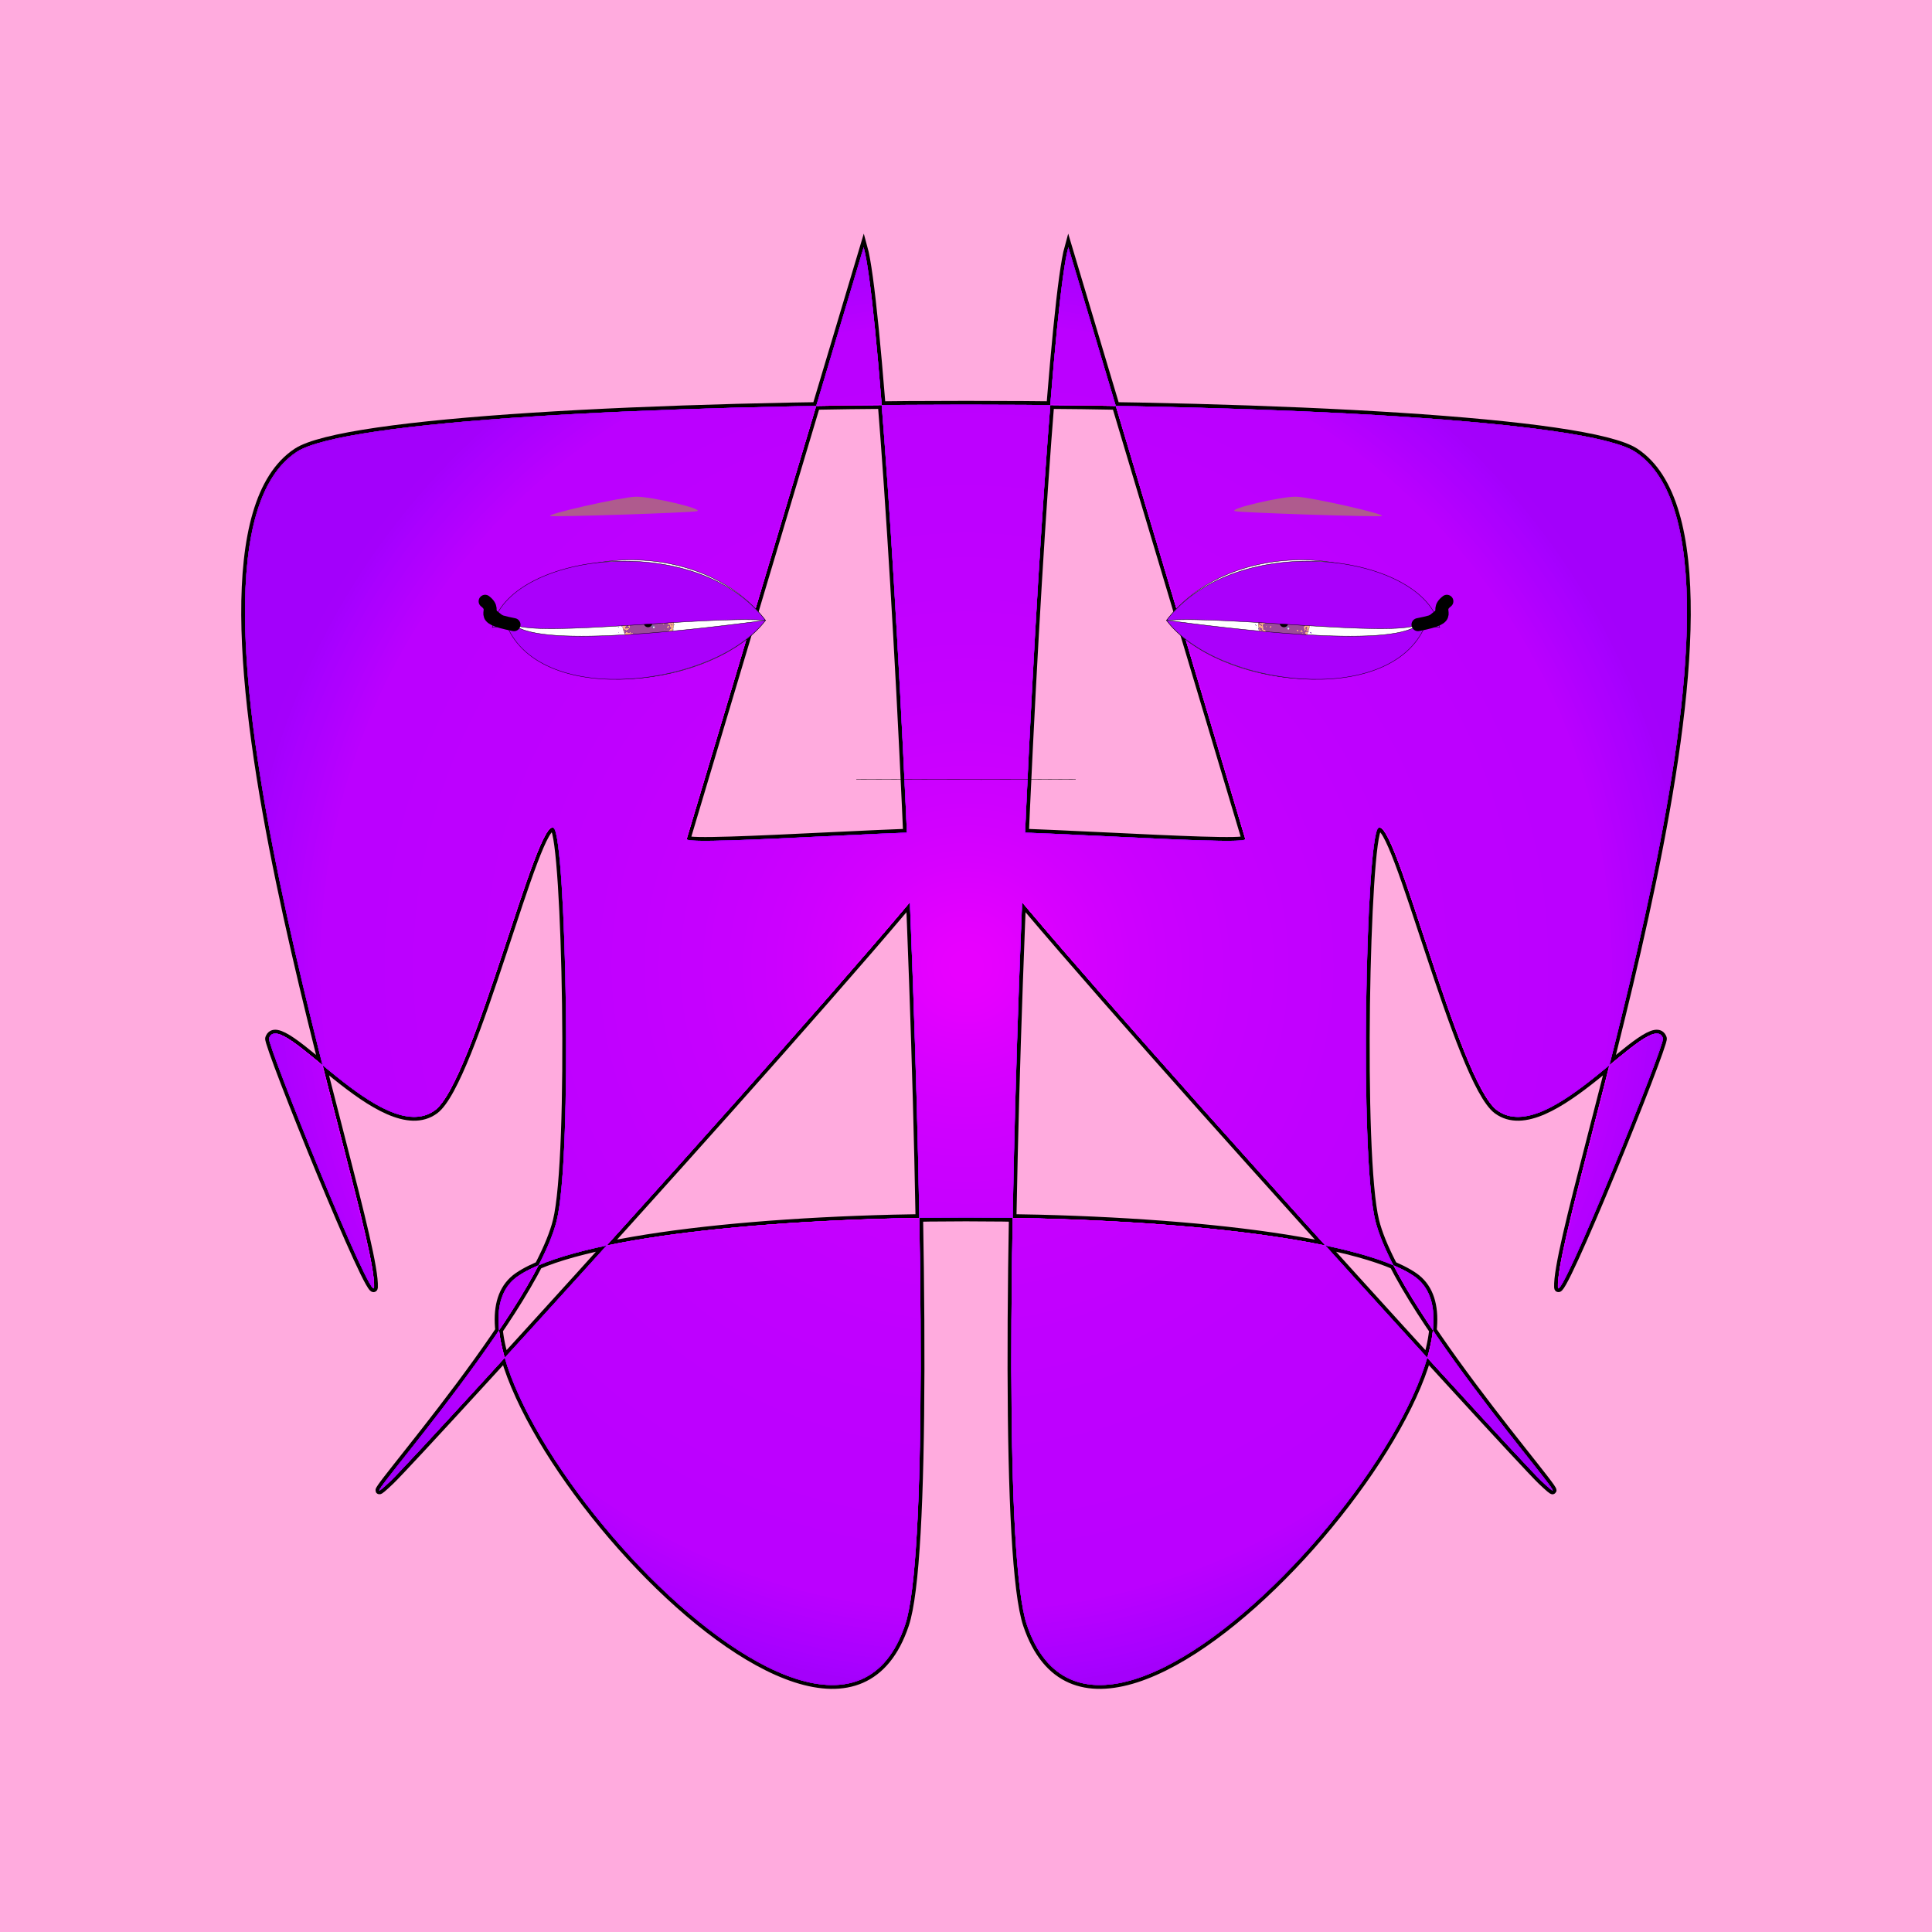
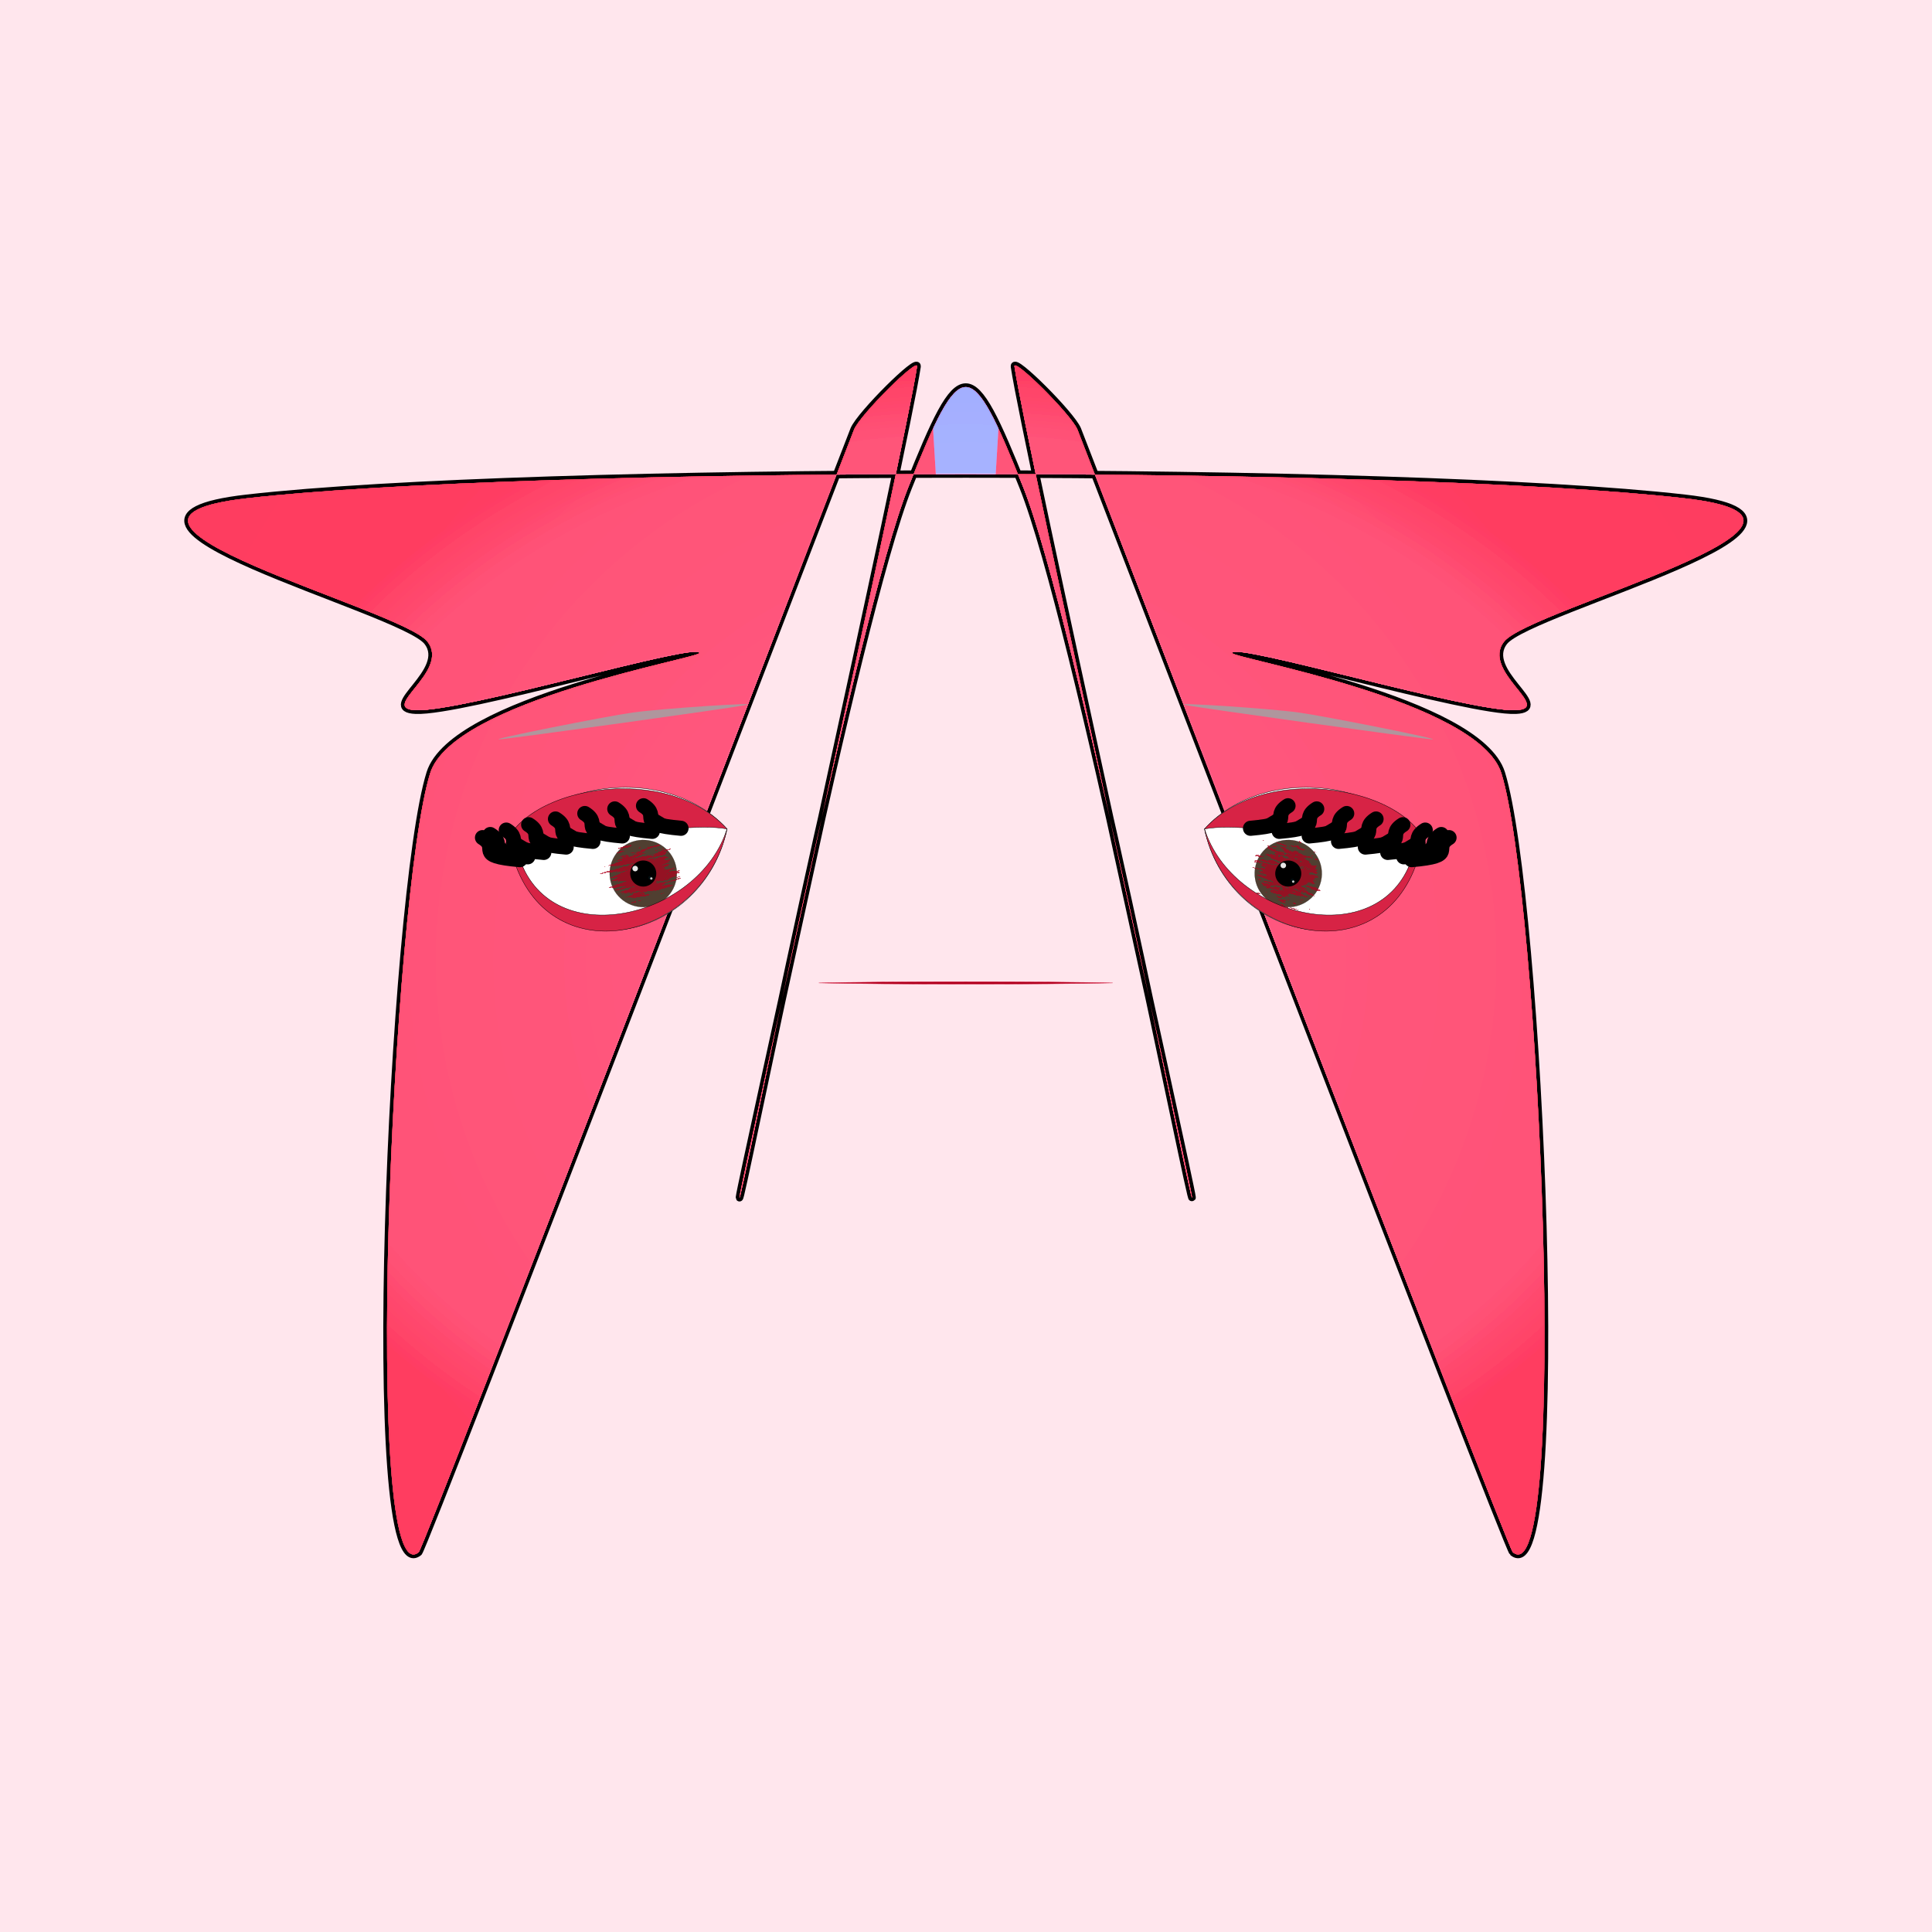
<svg xmlns="http://www.w3.org/2000/svg" viewBox="0 0 10000 10000">
-   <rect width="10000" height="10000" fill="#ffabde" />
-   <g transform="translate(0,-212.47) scale(1, 1)">
+   <rect width="10000" height="10000" fill="#ffe6ed" />
+   <g transform="translate(85.07,22.55) scale(0.982739, 0.982739)">
    <defs>
      <mask id="av-pattern">
        <g>
-           <g transform="translate(476.37, -4088.7)">
-             <g transform="scale(0 0) rotate(130 5996882569.11 5996882569.11)">
-               <path d="m467.78 28.64c18.98 16.87 26.36 16.87 26.36 0s-7.38-23.44-26.36-23.44-18.98 6.57 0 23.44m-425.13 17.53c15.36-18.69 13.63-27.43-6.17-31.21s-25.78 3.49-21.33 25.96c4.44 22.46 12.14 23.93 27.5 5.25m126.95-23.29c10.58-13.47 1.52-17.27-32.35-13.58-33.88 3.69-38 8.93-14.7 18.71 23.29 9.78 36.47 8.34 47.05-5.13m130.61-0.39c9.82 7.06 16.26 5.82 23.01-4.42 6.75-10.25 2.93-12.99-13.63-9.81-16.57 3.19-19.19 7.17-9.38 14.23m-38.97 5.01c7.32-9.82 1.6-14.84-20.46-17.94-22.05-3.1-24.89 0.72-10.16 13.64s23.31 14.13 30.62 4.3m46.46 23.15c2.81-7.37-0.48-10.5-11.76-11.17-11.29-0.67-12.38 2.19-3.91 10.23s12.86 8.3 15.67 0.94m49.11-6.6c-0.71-22.68-5.46-26.83-16.96-14.84-11.51 11.99-11.23 20.81 0.99 31.49 12.21 10.69 16.69 6.02 15.97-16.65m57.24-10.1c2.33-18.72-1.77-24.92-14.62-22.14s-13.75 10.06-3.22 26c10.52 15.94 15.52 14.86 17.84-3.86m43.3 24.72c22.41-0.4 23.39-7.32 3.49-24.74-19.89-17.41-28.61-17.26-31.12 0.56-2.52 17.81 5.22 24.58 27.63 24.18m-69.42 27.15c11.42-7.79 11.96-16.29 1.91-30.36-10.04-14.06-14.48-11.03-15.86 10.83s2.53 27.33 13.95 19.53m-186.9-10.49c19.8 0.43 23.22-7.39 12.19-27.93-11.02-20.54-18.73-20.71-27.51-0.61-8.77 20.11-4.49 28.1 15.32 28.54m73.21 11.32c10.29-10.37 9.64-16.62-2.34-22.32-11.97-5.7-15.98-1.66-14.29 14.41 1.68 16.08 6.34 18.29 16.63 7.91m-156.49 4.41c20.42-14.62 17.07-21.9-11.96-26.03-29.03-4.12-36.97 1.56-28.35 20.3 8.61 18.75 19.9 20.35 40.31 5.73m323.11 16.26c30.63-7.47 33.54-13.27 10.4-20.73-23.14-7.47-35.05-4.56-42.53 10.36-7.49 14.93 1.51 17.83 32.13 10.37m-118.03-4.14c22.43-4.39 24.91-9.59 8.86-18.58-16.05-8.98-24.77-7.27-31.15 6.1-6.38 13.38-0.14 16.88 22.29 12.48m-205.76 38.84c14.04 9.26 22.88 5.93 31.56-11.92 8.68-17.84 3.21-21.44-19.51-12.86-22.73 8.57-26.1 15.51-12.05 24.78m191.21 8.32c3.87 17.9 13.29 17.89 33.64-0.03s18.85-24.88-5.37-24.86c-24.22 0.03-32.13 7-28.27 24.89m-96.14-2.68c10.46 15.74 15.93 14.03 19.54-6.1s-0.46-26.25-14.53-21.86c-14.07 4.4-15.48 12.23-5.01 27.96m61.89 33.94c12.89-2.78 14.15-11.72 4.52-31.94-9.63-20.21-14.64-19.13-17.9 3.86-3.25 23 0.49 30.86 13.38 28.08m-116.76-17.17c7.69 2.29 12.76-2.52 18.13-17.21 5.36-14.68 2.37-15.57-10.68-3.18-13.04 12.39-15.13 18.1-7.45 20.39m-107.86 27.03c18.36-35.96 18.14-54.92-0.78-67.72s-26.06 1.18-25.5 49.94c0.57 48.76 7.93 53.74 26.28 17.78m143.37-15.63c10.65-2.3 12.46-7.71 6.44-19.3-6.02-11.6-10.16-10.7-14.79 3.2-4.64 13.9-2.3 18.41 8.35 16.1m257.25 15.15c23.89-24.55 21.32-35.78-9.17-40.11s-39.78 5.22-33.18 34.09c6.61 28.88 18.47 30.57 42.35 6.02m-363.23 62.59c16.8 4.16 23.56-7.45 24.14-41.47s-5.95-35.64-23.33-5.78c-17.39 29.86-17.61 43.09-0.81 47.25m57.81 12.46c10.39-3.3 13.94-14.68 12.69-40.65-1.26-25.97-5.3-24.69-14.44 4.58-9.13 29.27-8.65 39.37 1.75 36.07m221.26-47.9c22.86 8.3 29.18 1.06 22.55-25.87-6.62-26.94-15.51-30.16-31.75-11.54-16.23 18.63-13.66 29.11 9.2 37.41m-157 19.46c23.6-14.1 27.3-23.55 13.23-33.76-14.08-10.22-23.26-4.74-32.78 19.57-9.53 24.31-4.06 28.28 19.55 14.19m242.6 37.95c18.13 15.72 27.02 7.54 31.74-29.21 4.73-36.75-2.32-42.87-25.18-21.84-22.86 21.04-24.7 35.33-6.56 51.05m-140.42-56.98c-8.02-16.22-15.96-18.14-28.36-6.85-12.39 11.3-9.28 17.61 11.14 22.54 20.42 4.94 25.25 0.54 17.22-15.69m68.32 61.16c18.22-19.18 16.71-27.1-5.4-28.26-22.12-1.16-29.21 6.29-25.32 26.64 3.9 20.34 12.5 20.8 30.72 1.62m-71.76 24.13c20.61 10.72 26.1 8.17 19.59-9.1-6.51-17.28-14.52-21.44-28.62-14.89-14.11 6.55-11.58 13.27 9.03 23.99m-94.38 10.51c27.94-19.93 26.72-27.99-4.35-28.78s-41.94 6.96-38.81 27.68 15.22 21.02 43.16 1.1m214.02-24.44c-12.86-10.89-24.94-5.34-43.13 19.82s-13.19 29.4 17.86 15.13c31.05-14.26 38.13-24.05 25.27-34.95m8.5 96.02c33.43-8.33 44.6-18.54 39.87-36.47-4.72-17.94-17.73-14.7-46.43 11.56-28.71 26.26-26.87 33.24 6.56 24.91m-125.71 36.77c20.59-36.67 20.71-55.81 0.42-68.34-20.28-12.52-28.29 1.74-28.59 50.94s7.59 54.08 28.17 17.4m-112.32 10.34c17.82 28.73 29.27 22.23 40.89-23.19 11.63-45.42 4.7-56.59-24.74-39.89s-33.96 34.36-16.15 63.08m-98.56-74.04c32.51 6.37 36.57-2.55 14.52-31.84s-34.69-31.77-45.15-8.84c-10.45 22.92-1.87 34.31 30.63 40.68m-79.14 3.16c9.54-11.22 10.4-24.67 3.08-48.03s-11.02-18.99-13.24 15.59 0.63 43.67 10.16 32.44m6.95 25.13c8.9-0.32 12.39-3.74 12.47-12.22s-3.38-8.36-12.36 0.44c-8.98 8.79-9.01 12.09-0.11 11.78m83.75 40.17c28.01-0.25 25.81-5.94-7.86-20.33s-44.57-14.29-38.91 0.35 18.75 20.24 46.77 19.98m-81.24 6.56c17.16-4.38 19.55-10.45 8.55-21.7-11.01-11.25-17.68-9.55-23.83 6.08-6.15 15.62-1.87 20 15.28 15.62m410.49 1.54c19.69 11.85 30.5 7.69 38.6-14.88 8.09-22.56 0.44-27.17-27.35-16.46-27.79 10.72-30.94 19.49-11.25 31.34m30.78 53.44c15.79 4.31 21.93 0.94 21.93-12.04s-6.14-14.65-21.93-5.99c-15.79 8.67-15.79 13.72 0 18.03m-356.58-30.06c-32.4-12.2-51.67-12.6-68.82-1.41s-4.56 15.93 45 16.95c49.55 1.02 56.22-3.33 23.82-15.54m287.99-6.41c-17.59-18.35-35.24-16.67-63.02 5.99-27.79 22.66-20.95 29.8 24.43 25.49s56.18-13.12 38.59-31.48" fill="#efefef" />
+           <g transform="translate(0, 0)">
+             <g transform="scale(1 1) rotate(180 5000 5000)">
+               <path d="M 0, 8265.16 C -64823.53 8265.16, 5000 71829.82, 5000 2006.29C 5000 71829.82, 74823.53 8265.16, 10000 8265.16Z" fill="#efefef" />
            </g>
          </g>
        </g>
      </mask>
      <radialGradient id="av-gradox" cx="50%" cy="50%" r="50%" fx="50%" fy="50%" spreadMethod="pad">
-         <stop offset="89%" stop-color="#aa00fb" />
-         <stop offset="100%" stop-color="#9600e7" />
+         <stop offset="89%" stop-color="#ff4b6d" />
+         <stop offset="100%" stop-color="#eb3759" />
      </radialGradient>
      <filter id="av-light">
        <feDiffuseLighting in="SourceGraphic" result="light" lighting-color="white">
-           <fePointLight x="5000" y="5212.47" z="476.19" />
+           <fePointLight x="5000" y="5031.47" z="476.19" />
        </feDiffuseLighting>
        <feComposite in="SourceGraphic" in2="light" operator="arithmetic" k1="0.9" k2="1.1" k3="0" k4="0" />
      </filter>
-       <path id="av-bp" d="M8464.67,2551.82C7971.83 2225.42, 2028.17 2225.42, 1535.33 2551.82C748.07 3073.2, 1953.46 6509.49, 1936.2 6875.5C1931.29 6979.65, 1381.35 5618.43, 1392.16 5586.99C1449.9 5419.01, 1980.82 6158.7, 2251.17 5959.22C2452.12 5810.94, 2780.95 4420.87, 2866.79 4498.91C2929.17 4555.62, 2964.75 6197.34, 2881.11 6531.9C2754.41 7038.72, 1706.41 8178.33, 2022.1 7877.68C2172.72 7734.23, 4876.04 4765.26, 4985.68 4527.54C5005.2 4485.21, 3560.57 4594.85, 3554 4556.17C3554 4556.17, 4470.28 1492.37, 4470.28 1492.37C4611.1 1998.62, 4907.85 7959.03, 4685.03 8622.15C4283.25 9817.86, 2089.24 7223.23, 2680.67 6818.23C3272.1 6413.23, 6727.9 6413.23, 7319.33 6818.23C7910.76 7223.23, 5716.75 9817.86, 5314.97 8622.15C5092.15 7959.03, 5388.9 1998.62, 5529.72 1492.37C5529.72 1492.37, 6446 4556.17, 6446 4556.17C6439.43 4594.85, 4994.8 4485.21, 5014.32 4527.54C5123.96 4765.26, 7827.28 7734.23, 7977.9 7877.68C8293.59 8178.33, 7245.59 7038.72, 7118.89 6531.9C7035.25 6197.34, 7070.83 4555.62, 7133.21 4498.91C7219.05 4420.87, 7547.88 5810.94, 7748.83 5959.22C8019.18 6158.7, 8550.1 5419.01, 8607.84 5586.99C8618.65 5618.43, 8068.71 6979.65, 8063.8 6875.5C8046.54 6509.49, 9251.93 3073.2, 8464.67 2551.82" />
+       <path id="av-bp" d="M8786.53,2601.36C7293.19 2431.27, 2706.81 2431.27, 1213.47 2601.36C187.61 2718.2, 2026 3182.73, 2163.87 3355.65C2288.65 3512.16, 1902.61 3709.24, 2103.53 3717.7C2348.01 3727.99, 3584.15 3359.37, 3597.02 3415.99C3603.16 3443, 2299.26 3664.13, 2178.96 4049.59C1978.94 4690.47, 1816.55 8397.84, 2118.62 8152.92C2149.26 8128.07, 4375.62 2325.02, 4411.65 2239.3C4445.1 2159.7, 4751.23 1855.88, 4743.54 1907.41C4681.42 2323.6, 3812.88 6217.06, 3808.22 6282.28C3799.74 6400.93, 4418.61 3241.59, 4698.28 2541.02C4977.95 1840.45, 5022.05 1840.45, 5301.72 2541.02C5581.39 3241.59, 6200.26 6400.93, 6191.78 6282.28C6187.12 6217.06, 5318.58 2323.6, 5256.46 1907.41C5248.77 1855.88, 5554.9 2159.7, 5588.35 2239.3C5624.38 2325.02, 7850.74 8128.07, 7881.38 8152.92C8183.45 8397.84, 8021.06 4690.47, 7821.04 4049.59C7700.74 3664.13, 6396.84 3443, 6402.98 3415.99C6415.85 3359.37, 7651.99 3727.99, 7896.47 3717.7C8097.39 3709.24, 7711.35 3512.16, 7836.13 3355.65C7974 3182.73, 9812.39 2718.2, 8786.53 2601.36" />
    </defs>
-     <use href="#av-bp" stroke-width="39.22" stroke="#000000" fill="#aa00fb" />
+     <use href="#av-bp" stroke-width="39.22" stroke="#000000" fill="#ff4b6d" />
    <g filter="url(#av-light)">
-       <use href="#av-bp" fill="#aa00fb" />
+       <use href="#av-bp" fill="#ff4b6d" />
      <use href="#av-bp" fill="url(#av-gradox)" />
-       <use href="#av-bp" fill="#c2002f" mask="url(#av-pattern)" />
+       <use href="#av-bp" fill="#8ea5ff" mask="url(#av-pattern)" />
    </g>
    <g id="av-face">
      <defs>
        <clipPath id="av-eye-left-clip">
-           <path d="M2664.98 3356.28 C2789.28 2984.78,3659.37 2984.78,3958.7 3501.59 C3659.37 3806.97,2789.28 3806.97,2664.98 3356.28 Z" />
+           <path d="M2686.6 4355.95 C2740.45 3988.32,3530.9 3988.32,3785.05 4451.95 C3530.9 4988.32,2740.45 4988.32,2686.6 4355.95 Z" />
        </clipPath>
        <clipPath id="av-eye-right-clip">
-           <path d="M7335.02 3356.28 C7210.72 2984.78,6340.63 2984.78,6041.3 3501.59 C6340.63 3806.97,7210.72 3806.97,7335.02 3356.28 Z" />
+           <path d="M7313.4 4355.95 C7259.55 3988.32,6469.1 3988.32,6214.95 4451.95 C6469.1 4988.32,7259.55 4988.32,7313.4 4355.95 Z" />
        </clipPath>
        <filter id="av-eye-noise">
-           <feTurbulence type="fractalNoise" stitchTiles="stitch" baseFrequency="0.069 0.059" numOctaves="5" seed="97" result="warp" />
-           <feDisplacementMap xChannelSelector="R" yChannelSelector="G" scale="140.59" in="SourceGraphic" in2="warp" />
+           <feTurbulence type="fractalNoise" stitchTiles="stitch" baseFrequency="0.012 0.067" numOctaves="5" seed="171" result="warp" />
+           <feDisplacementMap xChannelSelector="R" yChannelSelector="G" scale="249.33" in="SourceGraphic" in2="warp" />
        </filter>
      </defs>
-       <g id="av-mouth" data-family="0">
-         <path d="M4432.25 4245.94 C5021.52 4248.2,5191.39 4248.2,5567.75 4245.94" fill="none" stroke="#000000" stroke-width="1.96" stroke-linejoin="round" />
+       <g id="av-mouth" data-family="6">
+         <path d="M4226.77 5154.01 C4549.42 5145.67,5450.58 5145.67,5773.23 5154.01 C5450.58 5162.35,4549.42 5162.35,4226.77 5154.01 Z" fill="#af001d" stroke="#d72345" stroke-width="1.96" stroke-linejoin="round" />
      </g>
-       <g id="av-eye-left" transform="rotate(-7.393798,3354.36,3436.41)">
-         <path class="av-eyeball" d="M2664.98 3356.28 C2789.28 2984.78,3659.37 2984.78,3958.7 3501.59 C3659.37 3806.97,2789.28 3806.97,2664.98 3356.28 Z" fill="#ffffff" stroke="#000000" stroke-width="1.96" />
+       <g id="av-eye-left" transform="rotate(-13.42529,3301.39,4577.85)">
+         <path class="av-eyeball" d="M2686.6 4355.95 C2740.45 3988.32,3530.9 3988.32,3785.05 4451.95 C3530.9 4988.32,2740.45 4988.32,2686.6 4355.95 Z" fill="#ffffff" stroke="#000000" stroke-width="1.96" />
        <g clip-path="url(#av-eye-left-clip)">
-           <circle class="av-iris" cx="3354.36" cy="3436.41" r="133.33" fill="#fab582" stroke="#000000" stroke-width="0.8" />
-           <ellipse class="av-iris-shade" cx="3354.36" cy="3436.41" rx="120.78" ry="100.65" fill="#5a00ab" opacity="0.592" filter="url(#av-eye-noise)" />
-           <circle class="av-pupil" cx="3354.36" cy="3436.41" r="22.51" fill="#000000" />
-           <circle class="av-highlight" cx="3327.69" cy="3409.74" r="11.11" fill="#ffffff" opacity="0.9" />
-           <circle class="av-highlight" cx="3376.58" cy="3458.63" r="7.02" fill="#02c2ac" opacity="0.3" />
-           <circle class="av-highlight" cx="3381.03" cy="3463.08" r="4.76" fill="#ffffff" opacity="0.8" />
+           <circle class="av-iris" cx="3301.39" cy="4577.85" r="176.67" fill="#503f31" stroke="#000000" stroke-width="0.8" />
+           <ellipse class="av-iris-shade" cx="3301.39" cy="4577.85" rx="143.69" ry="119.74" fill="#af001d" opacity="0.722" filter="url(#av-eye-noise)" />
+           <circle class="av-pupil" cx="3301.39" cy="4577.85" r="68.59" fill="#000000" />
+           <circle class="av-highlight" cx="3266.06" cy="4542.52" r="14.72" fill="#ffffff" opacity="0.9" />
+           <circle class="av-highlight" cx="3330.84" cy="4607.3" r="9.3" fill="#002b37" opacity="0.3" />
+           <circle class="av-highlight" cx="3336.72" cy="4613.18" r="6.31" fill="#ffffff" opacity="0.8" />
        </g>
-         <path class="av-upper-lid" d="M2551.64 3356.28 C2675.94 2984.78,3659.37 2984.78,3958.7 3501.59 C3659.37 3438.26,2789.28 3438.26,2664.98 3356.28 Z" fill="#aa00fb" stroke="#000000" stroke-width="1.96" />
-         <path class="av-lower-lid" d="M2627.2 3356.28 C2751.5 3806.97,3659.37 3806.97,3958.7 3501.59 C3659.37 3501.59,2789.28 3501.59,2664.98 3356.28 Z" fill="#aa00fb" stroke="#000000" stroke-width="1.96" />
-         <path class="av-lash" d="M2664.98 3356.28 C2462.81 3288.89, 2599.81 3284.59, 2532.42 3217.2" stroke="#000000" stroke-width="67.39" stroke-linecap="round" fill="#000000" />
+         <path class="av-upper-lid" d="M2593.48 4355.95 C2647.33 3988.32,3530.9 3988.32,3785.05 4451.95 C3530.9 4338.77,2740.45 4338.77,2686.6 4355.95 Z" fill="#d72345" stroke="#000000" stroke-width="1.96" />
+         <path class="av-lower-lid" d="M2655.56 4355.95 C2709.41 4988.32,3530.9 4988.32,3785.05 4451.95 C3530.9 4875.39,2740.45 4875.39,2686.6 4355.95 Z" fill="#d72345" stroke="#000000" stroke-width="1.96" />
+         <path class="av-lash" d="M2686.6 4355.95 C2447.77 4276.34, 2601.29 4276.92, 2521.68 4197.31" stroke="#000000" stroke-width="79.61" stroke-linecap="round" fill="#000000" />
+         <path class="av-lash" d="M2730.09 4350.99 C2491.26 4271.38, 2644.81 4270.54, 2565.2 4190.93" stroke="#000000" stroke-width="79.61" stroke-linecap="round" fill="#000000" />
+         <path class="av-lash" d="M2817.66 4348.09 C2578.83 4268.48, 2732.43 4267.39, 2652.82 4187.78" stroke="#000000" stroke-width="79.61" stroke-linecap="round" fill="#000000" />
+         <path class="av-lash" d="M2938.84 4348.05 C2700.01 4268.44, 2853.64 4267.19, 2774.03 4187.58" stroke="#000000" stroke-width="79.61" stroke-linecap="round" fill="#000000" />
+         <path class="av-lash" d="M3083.16 4351.65 C2844.33 4272.04, 2997.99 4270.65, 2918.38 4191.04" stroke="#000000" stroke-width="79.61" stroke-linecap="round" fill="#000000" />
+         <path class="av-lash" d="M3240.12 4359.69 C3001.29 4280.08, 3154.99 4278.54, 3075.38 4198.93" stroke="#000000" stroke-width="79.61" stroke-linecap="round" fill="#000000" />
+         <path class="av-lash" d="M3399.28 4372.94 C3160.45 4293.33, 3314.21 4291.58, 3234.6 4211.97" stroke="#000000" stroke-width="79.61" stroke-linecap="round" fill="#000000" />
+         <path class="av-lash" d="M3550.13 4392.21 C3311.3 4312.6, 3465.16 4310.56, 3385.55 4230.95" stroke="#000000" stroke-width="79.61" stroke-linecap="round" fill="#000000" />
      </g>
-       <g id="av-eye-right" transform="rotate(7.393798,6645.64,3436.41)">
-         <path class="av-eyeball" d="M7335.02 3356.28 C7210.72 2984.78,6340.63 2984.78,6041.3 3501.59 C6340.63 3806.97,7210.72 3806.97,7335.02 3356.28 Z" fill="#ffffff" stroke="#000000" stroke-width="1.96" />
+       <g id="av-eye-right" transform="rotate(13.42529,6698.61,4577.85)">
+         <path class="av-eyeball" d="M7313.4 4355.95 C7259.55 3988.32,6469.1 3988.32,6214.95 4451.95 C6469.1 4988.32,7259.55 4988.32,7313.4 4355.95 Z" fill="#ffffff" stroke="#000000" stroke-width="1.96" />
        <g clip-path="url(#av-eye-right-clip)">
-           <circle class="av-iris" cx="6645.64" cy="3436.41" r="133.33" fill="#fab582" stroke="#000000" stroke-width="0.8" />
-           <ellipse class="av-iris-shade" cx="6645.64" cy="3436.41" rx="120.78" ry="100.65" fill="#5a00ab" opacity="0.592" filter="url(#av-eye-noise)" />
-           <circle class="av-pupil" cx="6645.64" cy="3436.41" r="22.51" fill="#000000" />
-           <circle class="av-highlight" cx="6618.97" cy="3409.74" r="11.11" fill="#ffffff" opacity="0.9" />
-           <circle class="av-highlight" cx="6667.86" cy="3458.63" r="7.02" fill="#02c2ac" opacity="0.3" />
-           <circle class="av-highlight" cx="6672.31" cy="3463.08" r="4.76" fill="#ffffff" opacity="0.8" />
+           <circle class="av-iris" cx="6698.61" cy="4577.85" r="176.67" fill="#503f31" stroke="#000000" stroke-width="0.8" />
+           <ellipse class="av-iris-shade" cx="6698.61" cy="4577.85" rx="143.69" ry="119.74" fill="#af001d" opacity="0.722" filter="url(#av-eye-noise)" />
+           <circle class="av-pupil" cx="6698.61" cy="4577.85" r="68.59" fill="#000000" />
+           <circle class="av-highlight" cx="6663.28" cy="4542.52" r="14.72" fill="#ffffff" opacity="0.9" />
+           <circle class="av-highlight" cx="6728.06" cy="4607.3" r="9.3" fill="#002b37" opacity="0.3" />
+           <circle class="av-highlight" cx="6733.94" cy="4613.18" r="6.31" fill="#ffffff" opacity="0.8" />
        </g>
-         <path class="av-upper-lid" d="M7448.36 3356.28 C7324.06 2984.78,6340.63 2984.78,6041.3 3501.59 C6340.63 3438.26,7210.72 3438.26,7335.02 3356.28 Z" fill="#aa00fb" stroke="#000000" stroke-width="1.96" />
-         <path class="av-lower-lid" d="M7372.8 3356.28 C7248.5 3806.97,6340.63 3806.97,6041.3 3501.59 C6340.63 3501.59,7210.72 3501.59,7335.02 3356.28 Z" fill="#aa00fb" stroke="#000000" stroke-width="1.96" />
-         <path class="av-lash" d="M7335.02 3356.28 C7537.19 3288.89, 7400.18 3284.59, 7467.57 3217.2" stroke="#000000" stroke-width="67.39" stroke-linecap="round" fill="#000000" />
+         <path class="av-upper-lid" d="M7406.52 4355.95 C7352.67 3988.32,6469.1 3988.32,6214.95 4451.95 C6469.1 4338.77,7259.55 4338.77,7313.4 4355.95 Z" fill="#d72345" stroke="#000000" stroke-width="1.96" />
+         <path class="av-lower-lid" d="M7344.44 4355.95 C7290.59 4988.32,6469.1 4988.32,6214.95 4451.95 C6469.1 4875.39,7259.55 4875.39,7313.4 4355.95 Z" fill="#d72345" stroke="#000000" stroke-width="1.96" />
+         <path class="av-lash" d="M7313.4 4355.95 C7552.23 4276.34, 7398.71 4276.92, 7478.32 4197.31" stroke="#000000" stroke-width="79.61" stroke-linecap="round" fill="#000000" />
+         <path class="av-lash" d="M7269.91 4350.99 C7508.74 4271.38, 7355.19 4270.54, 7434.8 4190.93" stroke="#000000" stroke-width="79.61" stroke-linecap="round" fill="#000000" />
+         <path class="av-lash" d="M7182.34 4348.09 C7421.17 4268.48, 7267.57 4267.38, 7347.18 4187.77" stroke="#000000" stroke-width="79.61" stroke-linecap="round" fill="#000000" />
+         <path class="av-lash" d="M7061.16 4348.05 C7299.99 4268.44, 7146.36 4267.19, 7225.97 4187.58" stroke="#000000" stroke-width="79.61" stroke-linecap="round" fill="#000000" />
+         <path class="av-lash" d="M6916.84 4351.65 C7155.67 4272.04, 7002.01 4270.65, 7081.62 4191.04" stroke="#000000" stroke-width="79.61" stroke-linecap="round" fill="#000000" />
+         <path class="av-lash" d="M6759.88 4359.69 C6998.71 4280.08, 6845.01 4278.53, 6924.62 4198.92" stroke="#000000" stroke-width="79.61" stroke-linecap="round" fill="#000000" />
+         <path class="av-lash" d="M6600.72 4372.94 C6839.55 4293.33, 6685.79 4291.58, 6765.4 4211.97" stroke="#000000" stroke-width="79.61" stroke-linecap="round" fill="#000000" />
+         <path class="av-lash" d="M6449.87 4392.21 C6688.7 4312.6, 6534.84 4310.56, 6614.45 4230.95" stroke="#000000" stroke-width="79.61" stroke-linecap="round" fill="#000000" />
      </g>
-       <path id="av-brow-left" d="M3603.47,2895.27C3567.97 2899.78, 2870.88 2855.24, 2846.51 2846.91C2815.29 2836.24, 3218.65 2785.04, 3295.34 2789.94C3372.03 2794.84, 3648.94 2889.5, 3603.47 2895.27" transform="translate(0,0) rotate(-5.548095,3224.99,2842.61)" fill="#af5b8e" />
-       <path id="av-brow-right" d="M6396.53,2895.27C6432.03 2899.78, 7129.12 2855.24, 7153.49 2846.91C7184.71 2836.24, 6781.35 2785.04, 6704.66 2789.94C6627.97 2794.84, 6351.06 2889.5, 6396.53 2895.27" transform="translate(0,0) rotate(5.548095,6775.01,2842.61)" fill="#af5b8e" />
+       <path id="av-brow-left" d="M3847.17,3775.16C3762.58 3780.96, 2606.45 3790.75, 2535.91 3786.27C2466.15 3781.83, 3097.52 3738.55, 3250.93 3737.25C3404.34 3735.95, 3930.82 3769.42, 3847.17 3775.16" transform="translate(0,0) rotate(-7.43225,3191.54,3761.76)" fill="#af969d" />
+       <path id="av-brow-right" d="M6152.83,3775.16C6237.42 3780.96, 7393.55 3790.75, 7464.09 3786.27C7533.85 3781.83, 6902.48 3738.55, 6749.07 3737.25C6595.66 3735.95, 6069.18 3769.42, 6152.83 3775.16" transform="translate(0,0) rotate(7.43225,6808.46,3761.76)" fill="#af969d" />
    </g>
  </g>
</svg>
